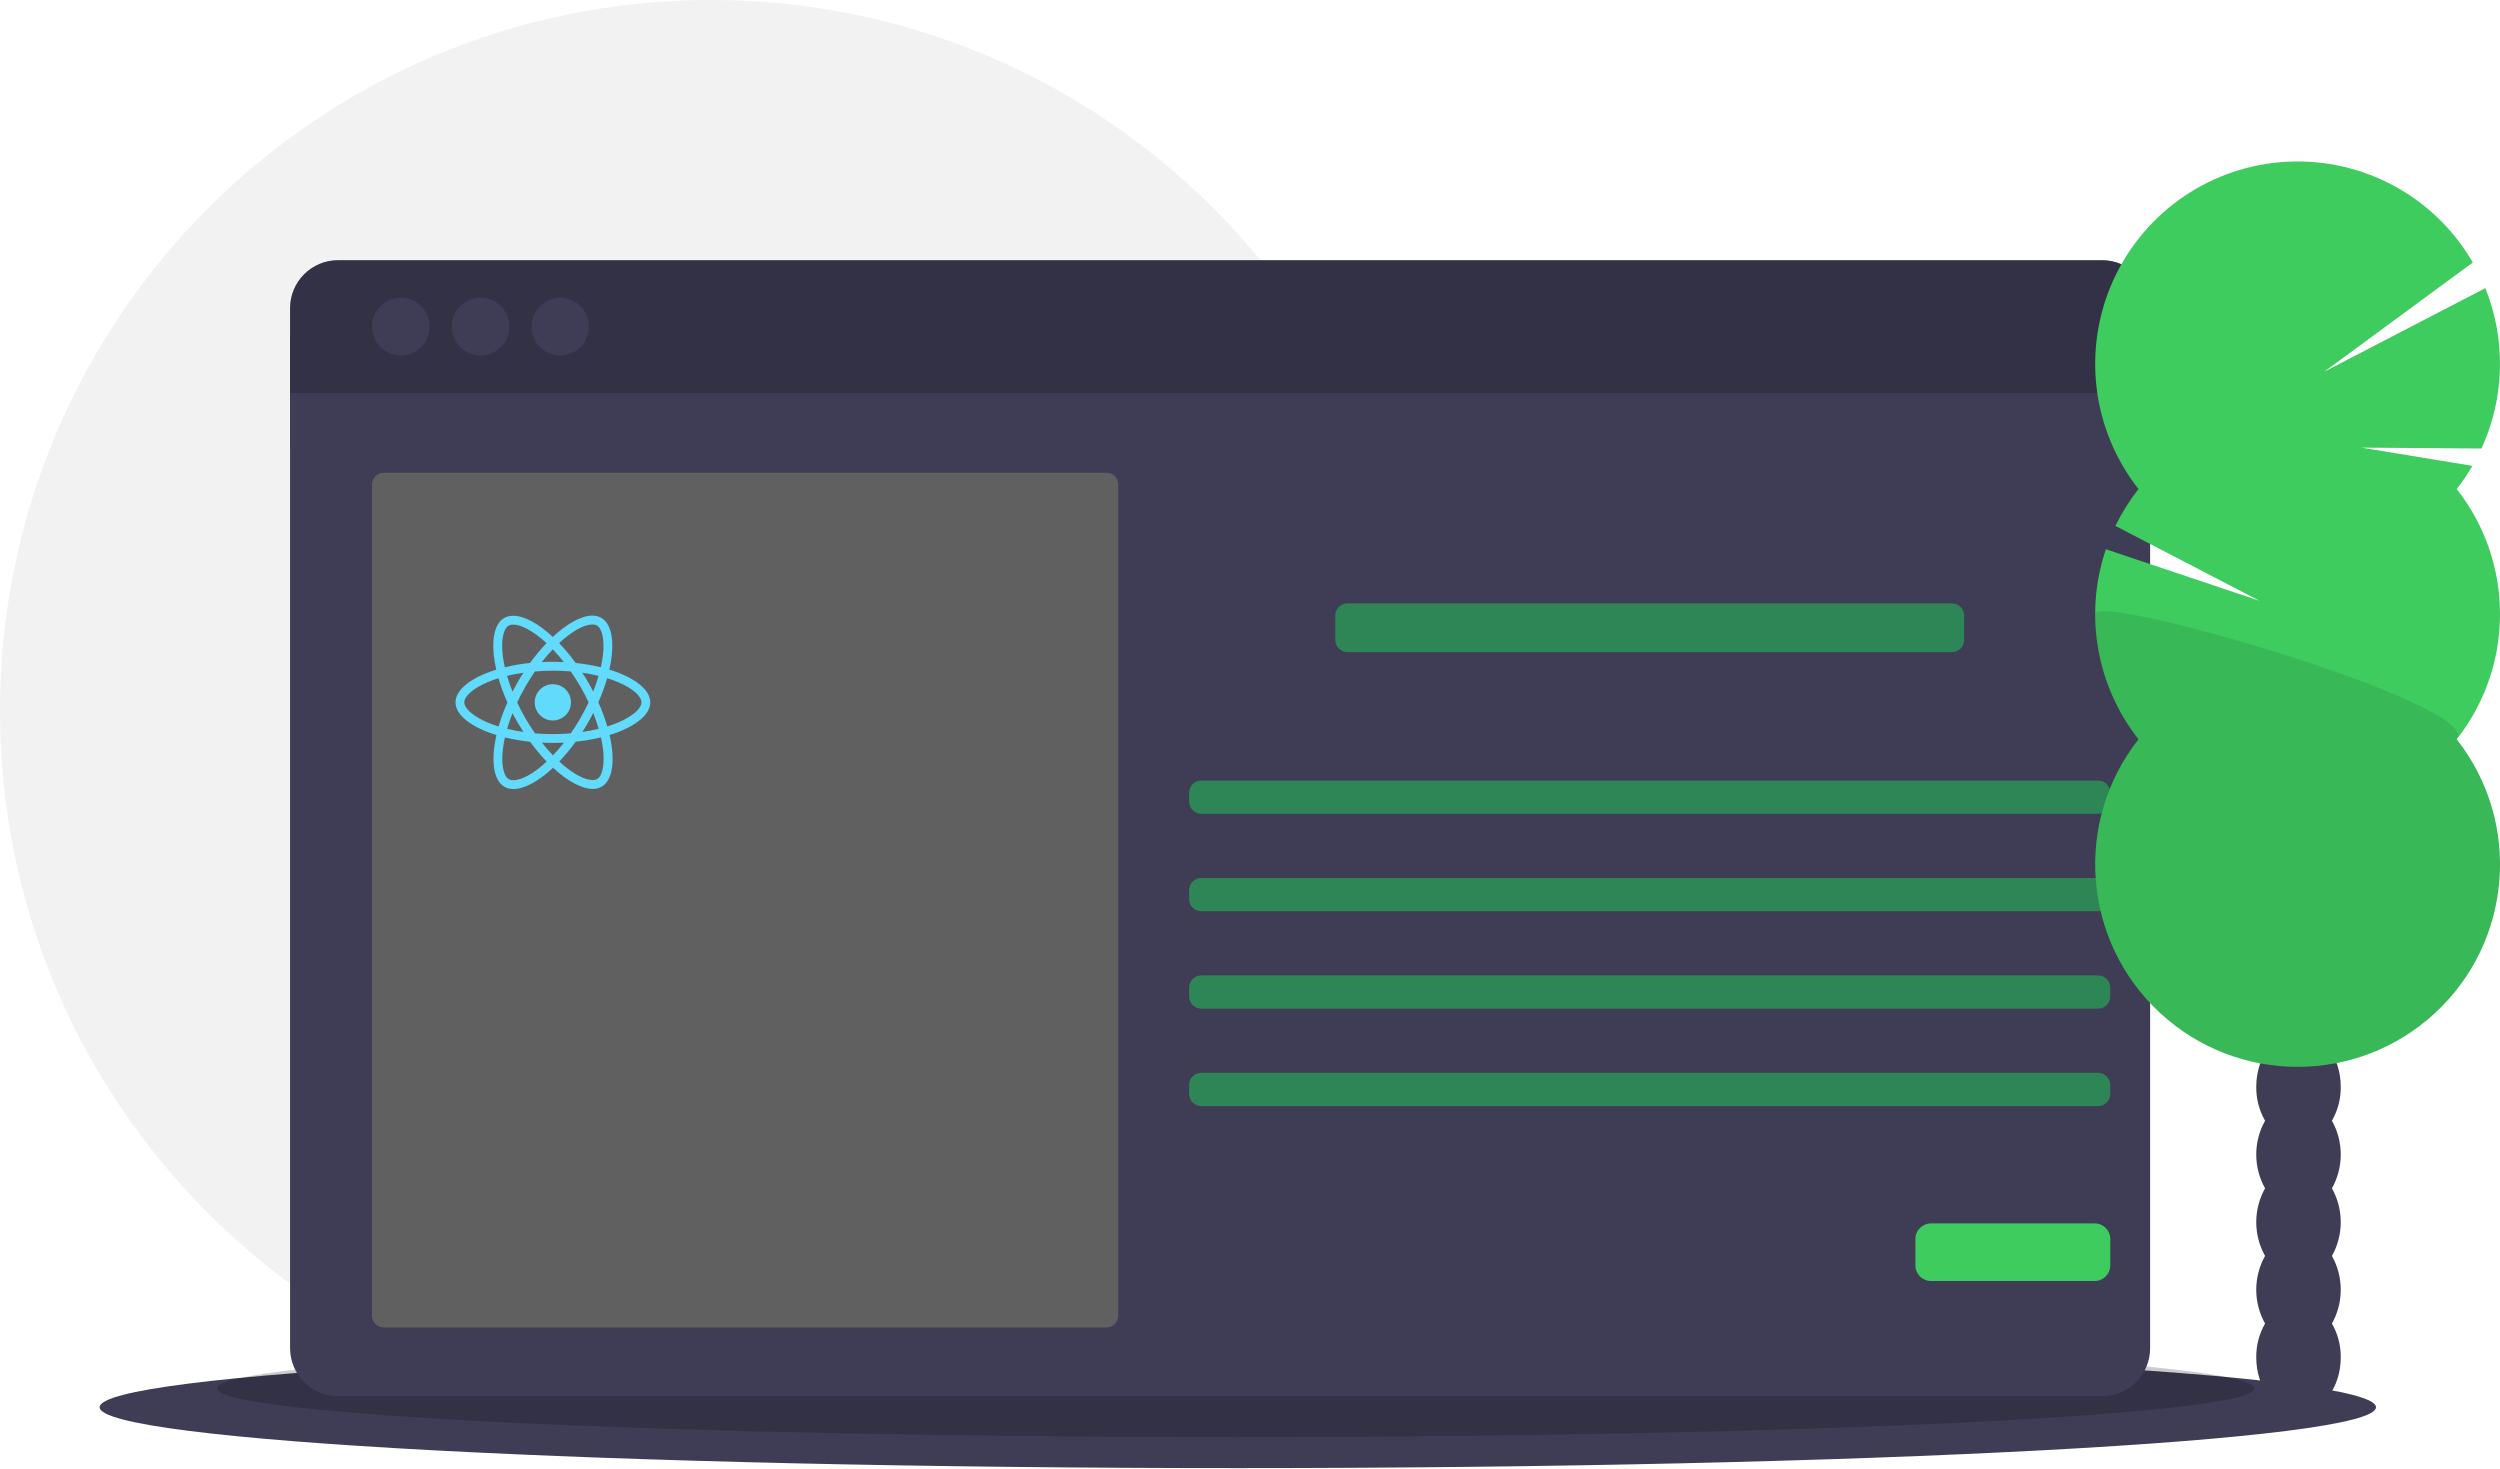
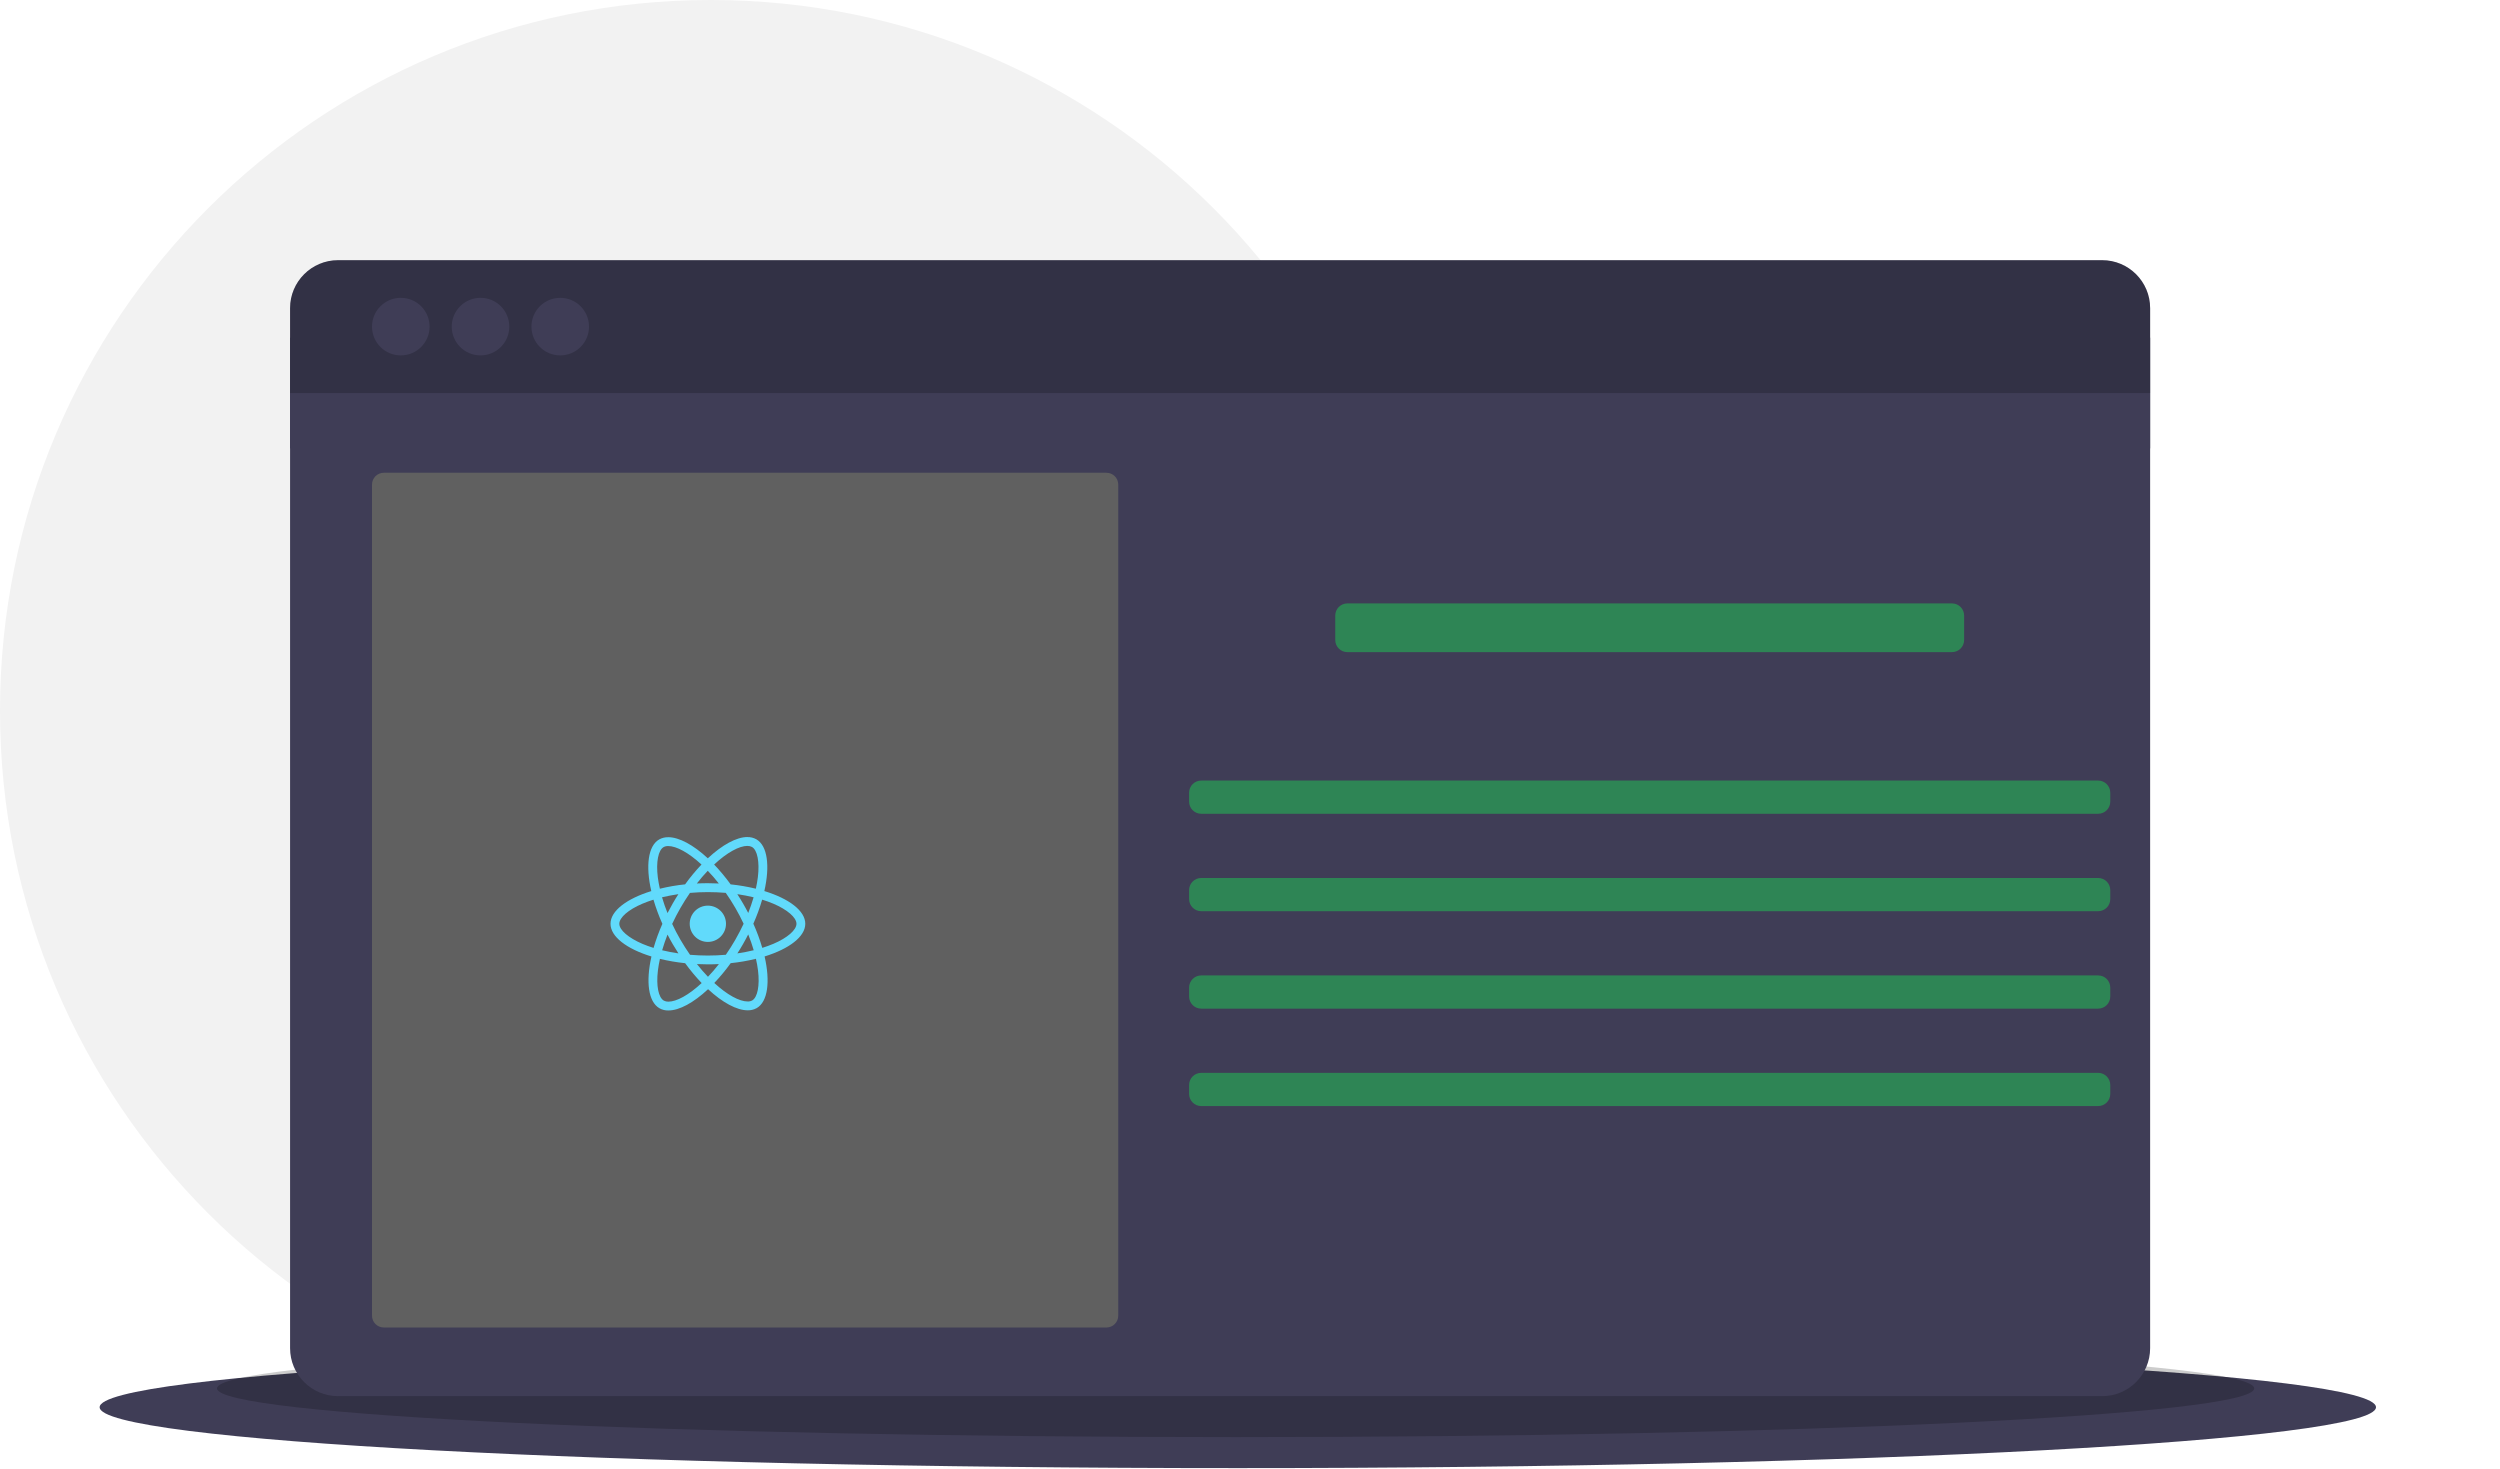
<svg xmlns="http://www.w3.org/2000/svg" width="1129" height="663" viewBox="0 0 1129 663">
  <circle cx="321" cy="321" r="321" fill="#f2f2f2" />
  <ellipse cx="559" cy="635.5" rx="514" ry="27.5" fill="#3f3d56" />
  <ellipse cx="558" cy="627" rx="460" ry="22" opacity="0.2" />
  <rect x="131" y="152.5" width="840" height="50" fill="#3f3d56" />
  <path d="M166.5,727.33A21.67,21.67,0,0,0,188.17,749H984.83A21.67,21.67,0,0,0,1006.5,727.33V296h-840Z" transform="translate(-35.5 -118.5)" fill="#3f3d56" />
  <path d="M984.83,236H188.17A21.67,21.67,0,0,0,166.5,257.67V296h840V257.67A21.67,21.67,0,0,0,984.83,236Z" transform="translate(-35.5 -118.5)" fill="#3f3d56" />
  <path d="M984.83,236H188.17A21.67,21.67,0,0,0,166.5,257.67V296h840V257.67A21.67,21.67,0,0,0,984.83,236Z" transform="translate(-35.5 -118.5)" opacity="0.2" />
  <circle cx="181" cy="147.5" r="13" fill="#3f3d56" />
  <circle cx="217" cy="147.5" r="13" fill="#3f3d56" />
  <circle cx="253" cy="147.5" r="13" fill="#3f3d56" />
  <rect x="168" y="213.5" width="337" height="386" rx="5.335" fill="#606060" />
  <rect x="603" y="272.5" width="284" height="22" rx="5.476" fill="#2e8555" />
  <rect x="537" y="352.5" width="416" height="15" rx="5.476" fill="#2e8555" />
  <rect x="537" y="396.5" width="416" height="15" rx="5.476" fill="#2e8555" />
  <rect x="537" y="440.5" width="416" height="15" rx="5.476" fill="#2e8555" />
  <rect x="537" y="484.5" width="416" height="15" rx="5.476" fill="#2e8555" />
-   <rect x="865" y="552.5" width="88" height="26" rx="7.028" fill="#3ecc5f" />
-   <path d="M1088.603,624.616a30.114,30.114,0,0,0,3.983-15.266c0-13.797-8.544-24.981-19.083-24.981s-19.083,11.184-19.083,24.981a30.114,30.114,0,0,0,3.983,15.266,31.248,31.248,0,0,0,0,30.532,31.248,31.248,0,0,0,0,30.532,31.248,31.248,0,0,0,0,30.532,30.114,30.114,0,0,0-3.983,15.266c0,13.797,8.544,24.981,19.083,24.981s19.083-11.184,19.083-24.981a30.114,30.114,0,0,0-3.983-15.266,31.248,31.248,0,0,0,0-30.532,31.248,31.248,0,0,0,0-30.532,31.248,31.248,0,0,0,0-30.532Z" transform="translate(-35.5 -118.5)" fill="#3f3d56" />
-   <ellipse cx="1038.003" cy="460.318" rx="19.083" ry="24.981" fill="#3f3d56" />
-   <ellipse cx="1038.003" cy="429.786" rx="19.083" ry="24.981" fill="#3f3d56" />
-   <path d="M1144.939,339.345a91.611,91.611,0,0,0,7.107-10.461l-50.141-8.235,54.229.403a91.566,91.566,0,0,0,1.746-72.426l-72.754,37.741,67.097-49.321a91.413,91.413,0,1,0-150.971,102.298,91.458,91.458,0,0,0-10.425,16.669l65.087,33.814-69.4-23.292a91.46,91.46,0,0,0,14.738,85.837,91.406,91.406,0,1,0,143.689,0,91.418,91.418,0,0,0,0-113.029Z" transform="translate(-35.5 -118.5)" fill="#3ecc5f" fill-rule="evenodd" />
-   <path d="M981.688,395.859a91.013,91.013,0,0,0,19.561,56.514,91.406,91.406,0,1,0,143.689,0C1157.19,436.821,981.688,385.6,981.688,395.859Z" transform="translate(-35.5 -118.5)" opacity="0.1" />
-   <g id="React-icon" transform="translate(30 200)">
+   <g id="React-icon" transform="translate(100 300)">
    <path id="Path_330" data-name="Path 330" d="M263.668,117.179c0-5.827-7.3-11.35-18.487-14.775,2.582-11.4,1.434-20.477-3.622-23.382a7.861,7.861,0,0,0-4.016-1v4a4.152,4.152,0,0,1,2.044.466c2.439,1.4,3.5,6.724,2.672,13.574-.2,1.685-.52,3.461-.914,5.272a86.9,86.9,0,0,0-11.386-1.954,87.469,87.469,0,0,0-7.459-8.965c5.845-5.433,11.332-8.41,15.062-8.41V78h0c-4.931,0-11.386,3.514-17.913,9.611-6.527-6.061-12.982-9.539-17.913-9.539v4c3.712,0,9.216,2.959,15.062,8.356a84.687,84.687,0,0,0-7.405,8.947,83.732,83.732,0,0,0-11.4,1.972c-.412-1.793-.717-3.532-.932-5.2-.843-6.85.2-12.175,2.618-13.592a3.991,3.991,0,0,1,2.062-.466v-4h0a8,8,0,0,0-4.052,1c-5.039,2.9-6.168,11.96-3.568,23.328-11.153,3.443-18.415,8.947-18.415,14.757,0,5.828,7.3,11.35,18.487,14.775-2.582,11.4-1.434,20.477,3.622,23.382a7.882,7.882,0,0,0,4.034,1c4.931,0,11.386-3.514,17.913-9.611,6.527,6.061,12.982,9.539,17.913,9.539a8,8,0,0,0,4.052-1c5.039-2.9,6.168-11.96,3.568-23.328C256.406,128.511,263.668,122.988,263.668,117.179Zm-23.346-11.96c-.663,2.313-1.488,4.7-2.421,7.083-.735-1.434-1.506-2.869-2.349-4.3-.825-1.434-1.7-2.833-2.582-4.2C235.517,104.179,237.974,104.645,240.323,105.219Zm-8.212,19.1c-1.4,2.421-2.833,4.716-4.321,6.85-2.672.233-5.379.359-8.1.359-2.708,0-5.415-.126-8.069-.341q-2.232-3.2-4.339-6.814-2.044-3.523-3.73-7.136c1.112-2.4,2.367-4.805,3.712-7.154,1.4-2.421,2.833-4.716,4.321-6.85,2.672-.233,5.379-.359,8.1-.359,2.708,0,5.415.126,8.069.341q2.232,3.2,4.339,6.814,2.044,3.523,3.73,7.136C234.692,119.564,233.455,121.966,232.11,124.315Zm5.792-2.331c.968,2.4,1.793,4.805,2.474,7.136-2.349.574-4.823,1.058-7.387,1.434.879-1.381,1.757-2.8,2.582-4.25C236.4,124.871,237.167,123.419,237.9,121.984ZM219.72,141.116a73.921,73.921,0,0,1-4.985-5.738c1.614.072,3.263.126,4.931.126,1.685,0,3.353-.036,4.985-.126A69.993,69.993,0,0,1,219.72,141.116ZM206.38,130.555c-2.546-.377-5-.843-7.352-1.417.663-2.313,1.488-4.7,2.421-7.083.735,1.434,1.506,2.869,2.349,4.3S205.5,129.192,206.38,130.555ZM219.63,93.241a73.924,73.924,0,0,1,4.985,5.738c-1.614-.072-3.263-.126-4.931-.126-1.686,0-3.353.036-4.985.126A69.993,69.993,0,0,1,219.63,93.241ZM206.362,103.8c-.879,1.381-1.757,2.8-2.582,4.25-.825,1.434-1.6,2.869-2.331,4.3-.968-2.4-1.793-4.805-2.474-7.136C201.323,104.663,203.8,104.179,206.362,103.8Zm-16.227,22.449c-6.348-2.708-10.454-6.258-10.454-9.073s4.106-6.383,10.454-9.073c1.542-.663,3.228-1.255,4.967-1.811a86.122,86.122,0,0,0,4.034,10.92,84.9,84.9,0,0,0-3.981,10.866C193.38,127.525,191.694,126.915,190.134,126.252Zm9.647,25.623c-2.439-1.4-3.5-6.724-2.672-13.574.2-1.686.52-3.461.914-5.272a86.9,86.9,0,0,0,11.386,1.954,87.465,87.465,0,0,0,7.459,8.965c-5.845,5.433-11.332,8.41-15.062,8.41A4.279,4.279,0,0,1,199.781,151.875Zm42.532-13.663c.843,6.85-.2,12.175-2.618,13.592a3.99,3.99,0,0,1-2.062.466c-3.712,0-9.216-2.959-15.062-8.356a84.689,84.689,0,0,0,7.405-8.947,83.731,83.731,0,0,0,11.4-1.972A50.194,50.194,0,0,1,242.313,138.212Zm6.9-11.96c-1.542.663-3.228,1.255-4.967,1.811a86.12,86.12,0,0,0-4.034-10.92,84.9,84.9,0,0,0,3.981-10.866c1.775.556,3.461,1.165,5.039,1.829,6.348,2.708,10.454,6.258,10.454,9.073C259.67,119.994,255.564,123.562,249.216,126.252Z" fill="#61dafb" />
    <path id="Path_331" data-name="Path 331" d="M320.8,78.4Z" transform="translate(-119.082 -0.328)" fill="#61dafb" />
    <circle id="Ellipse_112" data-name="Ellipse 112" cx="8.194" cy="8.194" r="8.194" transform="translate(211.472 108.984)" fill="#61dafb" />
    <path id="Path_332" data-name="Path 332" d="M520.5,78.1Z" transform="translate(-282.975 -0.082)" fill="#61dafb" />
  </g>
</svg>
